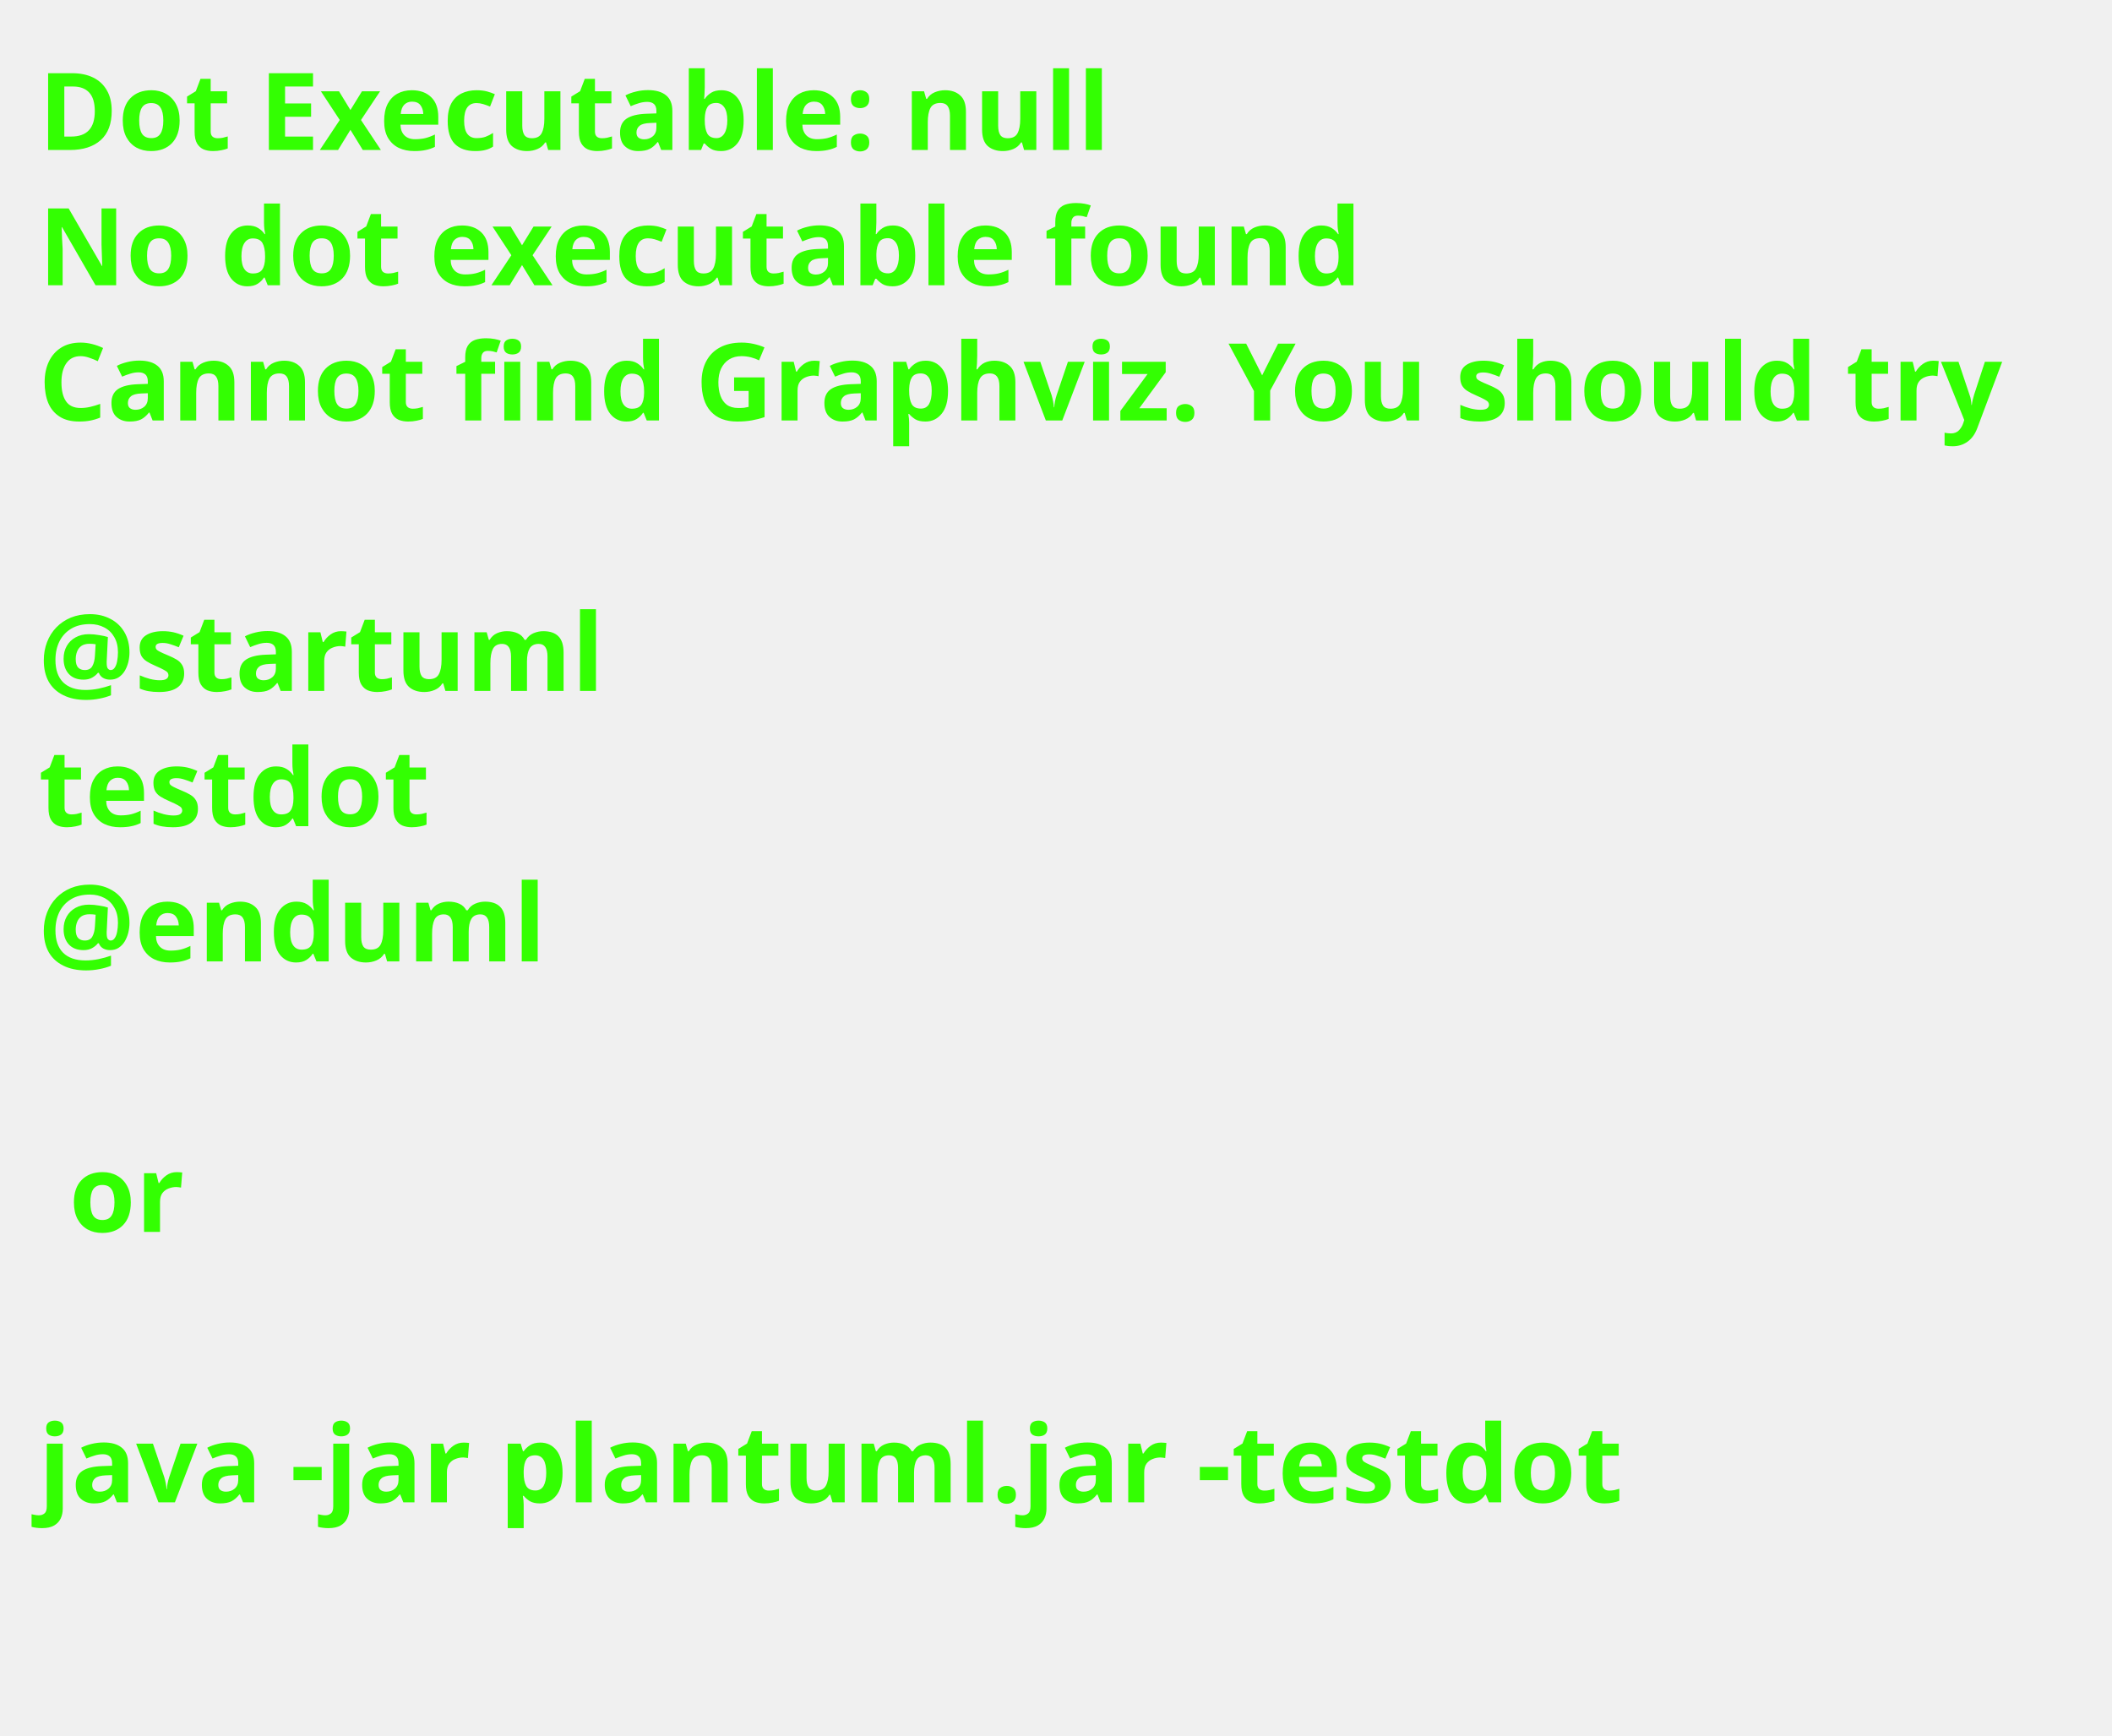
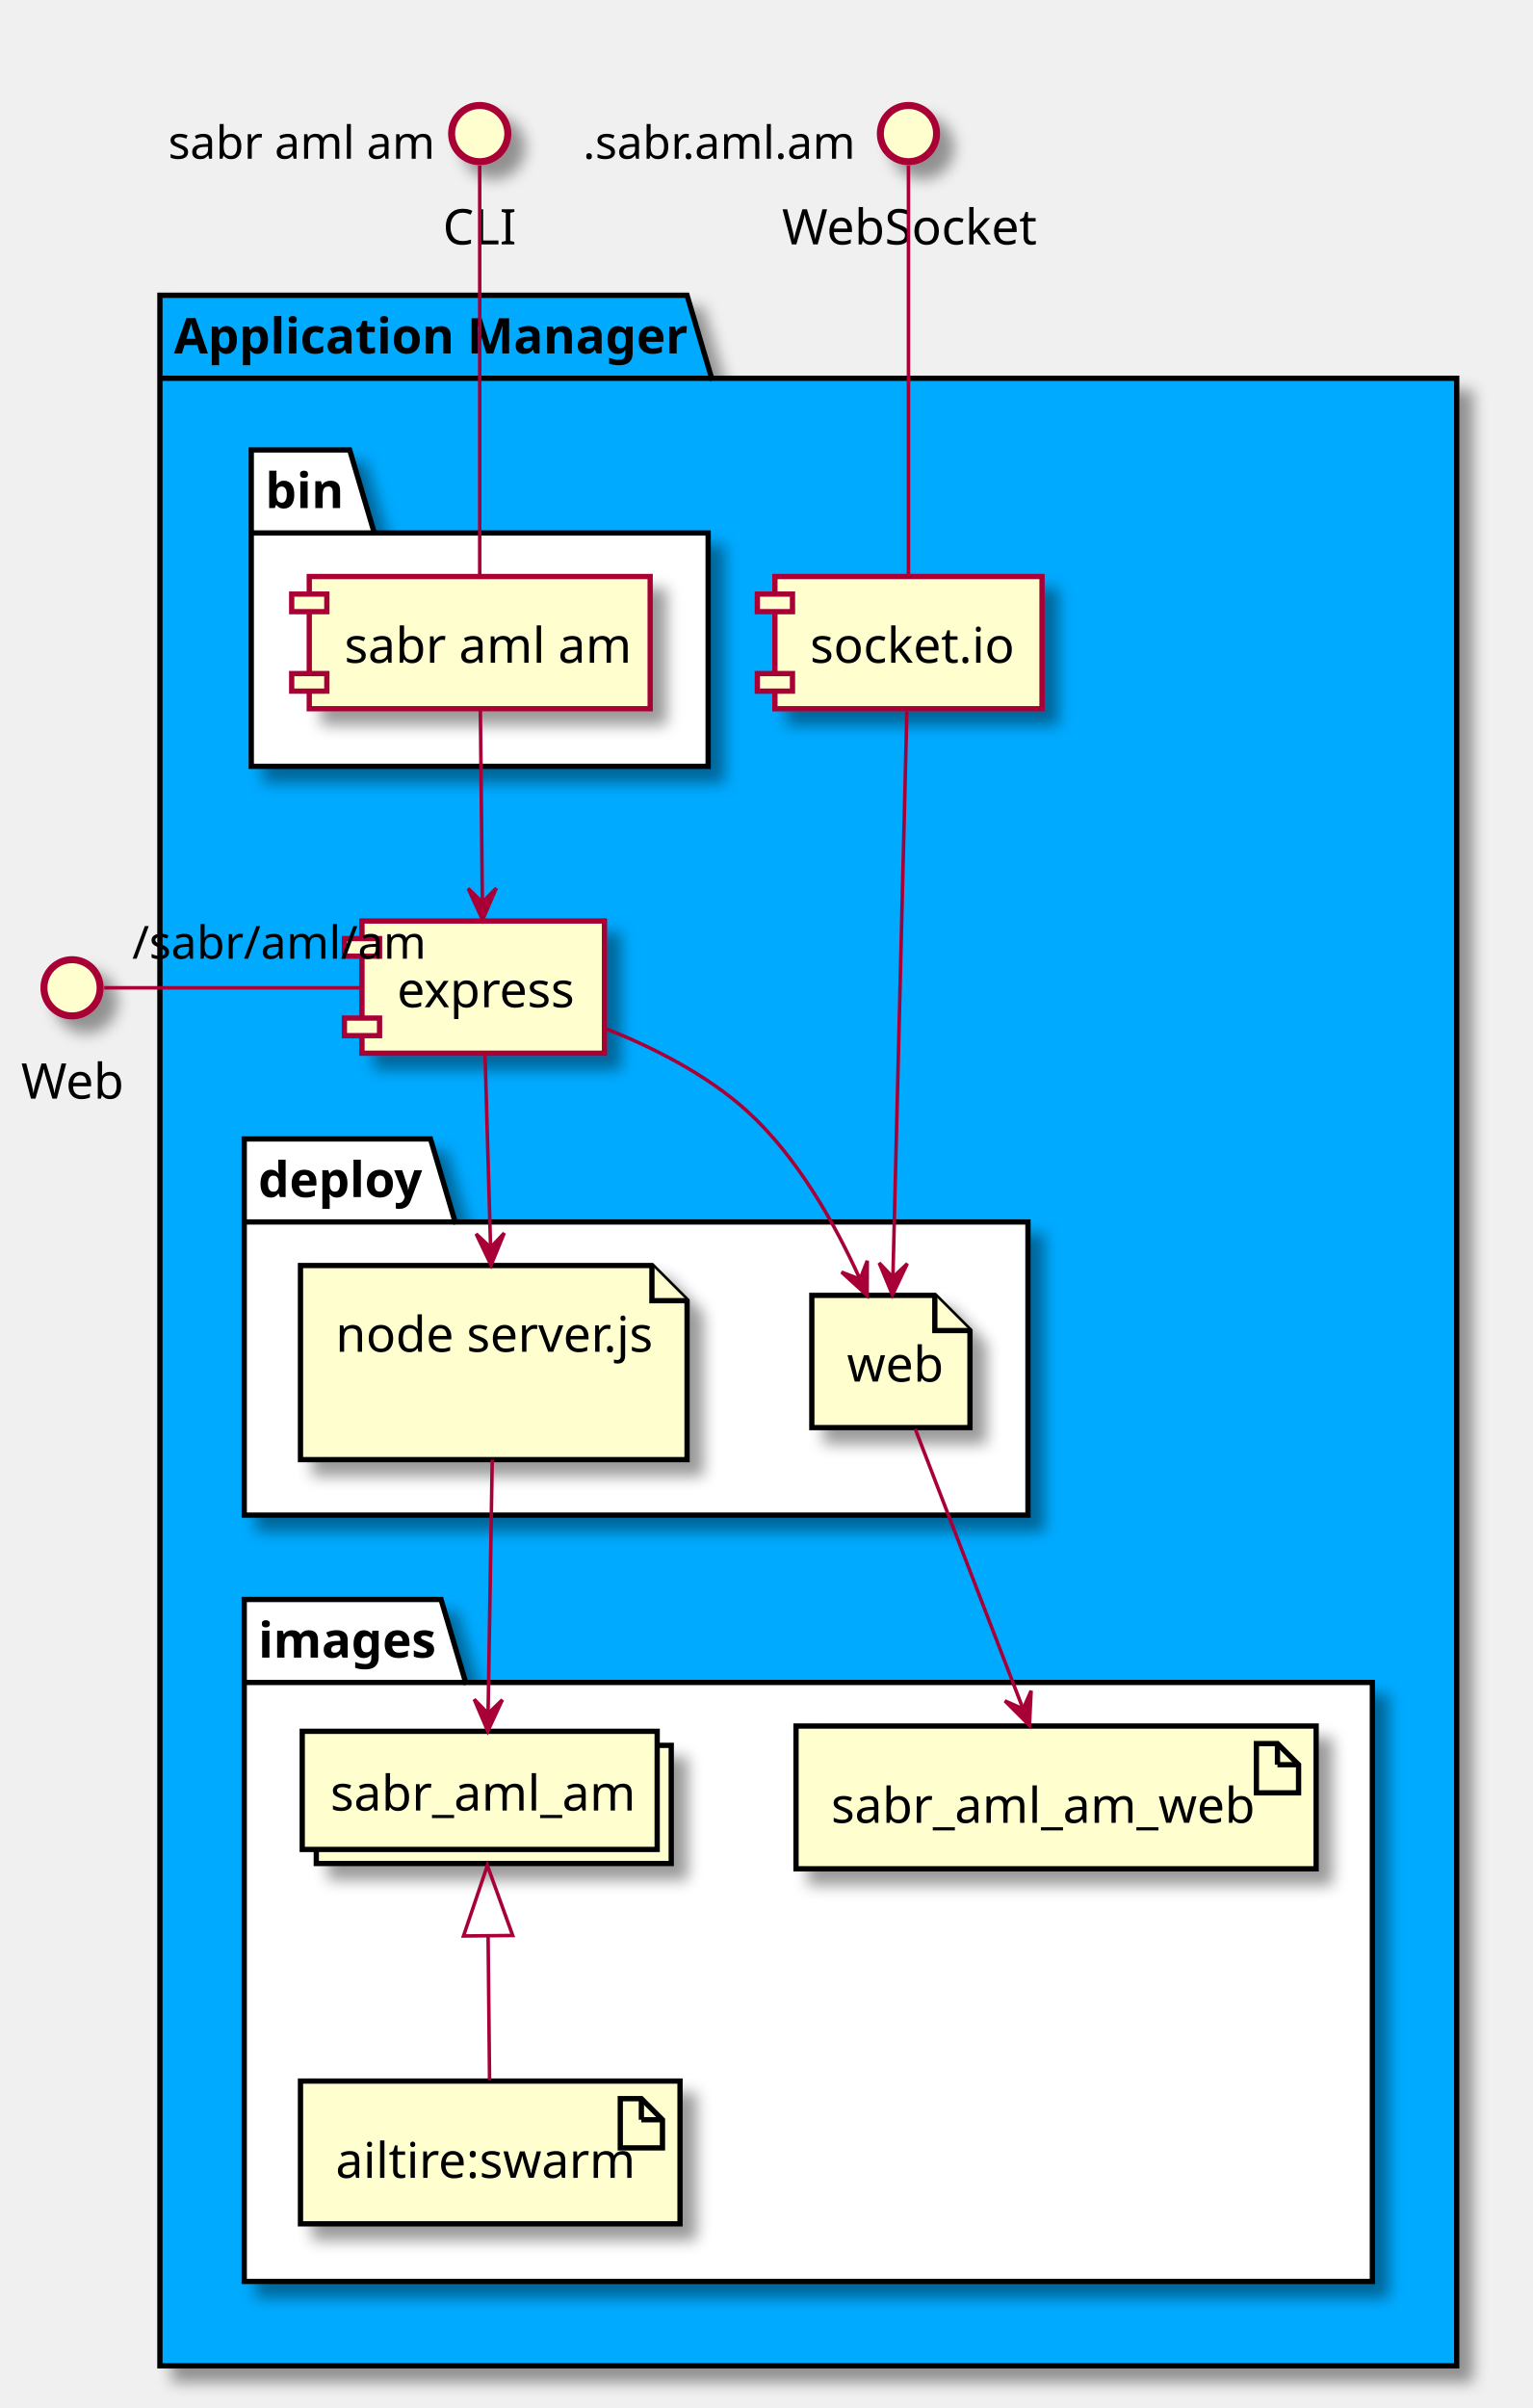
- <svg xmlns="http://www.w3.org/2000/svg" contentScriptType="application/ecmascript" contentStyleType="text/css" height="226px" preserveAspectRatio="none" style="width:275px;height:226px;background:#000000;" version="1.1" viewBox="0 0 275 226" width="275px" zoomAndPan="magnify">
-   <defs />
+ <svg xmlns="http://www.w3.org/2000/svg" contentScriptType="application/ecmascript" contentStyleType="text/css" height="685px" preserveAspectRatio="none" style="width:436px;height:685px;" version="1.1" viewBox="0 0 436 685" width="436px" zoomAndPan="magnify">
+   <defs>
+     <filter height="300%" id="f15c2kxurgdb56" width="300%" x="-1" y="-1">
+       <feGaussianBlur result="blurOut" stdDeviation="2.0" />
+       <feColorMatrix in="blurOut" result="blurOut2" type="matrix" values="0 0 0 0 0 0 0 0 0 0 0 0 0 0 0 0 0 0 .4 0" />
+       <feOffset dx="4.0" dy="4.0" in="blurOut2" result="blurOut3" />
+       <feBlend in="SourceGraphic" in2="blurOut3" mode="normal" />
+     </filter>
+   </defs>
  <g>
-     <text fill="#33FF02" font-family="sans-serif" font-size="14" font-weight="bold" lengthAdjust="spacingAndGlyphs" textLength="140" x="5" y="19.533">Dot Executable: null</text>
-     <text fill="#33FF02" font-family="sans-serif" font-size="14" font-weight="bold" lengthAdjust="spacingAndGlyphs" textLength="173" x="5" y="37.143">No dot executable found</text>
-     <text fill="#33FF02" font-family="sans-serif" font-size="14" font-weight="bold" lengthAdjust="spacingAndGlyphs" textLength="258" x="5" y="54.752">Cannot find Graphviz. You should try</text>
-     <text fill="#33FF02" font-family="sans-serif" font-size="14" font-weight="bold" lengthAdjust="spacingAndGlyphs" textLength="0" x="9" y="72.361" />
-     <text fill="#33FF02" font-family="sans-serif" font-size="14" font-weight="bold" lengthAdjust="spacingAndGlyphs" textLength="71" x="5" y="89.971">@startuml</text>
-     <text fill="#33FF02" font-family="sans-serif" font-size="14" font-weight="bold" lengthAdjust="spacingAndGlyphs" textLength="50" x="5" y="107.58">testdot</text>
-     <text fill="#33FF02" font-family="sans-serif" font-size="14" font-weight="bold" lengthAdjust="spacingAndGlyphs" textLength="66" x="5" y="125.189">@enduml</text>
-     <text fill="#33FF02" font-family="sans-serif" font-size="14" font-weight="bold" lengthAdjust="spacingAndGlyphs" textLength="0" x="9" y="142.799" />
-     <text fill="#33FF02" font-family="sans-serif" font-size="14" font-weight="bold" lengthAdjust="spacingAndGlyphs" textLength="15" x="9" y="160.408">or</text>
-     <text fill="#33FF02" font-family="sans-serif" font-size="14" font-weight="bold" lengthAdjust="spacingAndGlyphs" textLength="0" x="9" y="178.018" />
-     <text fill="#33FF02" font-family="sans-serif" font-size="14" font-weight="bold" lengthAdjust="spacingAndGlyphs" textLength="201" x="5" y="195.627">java -jar plantuml.jar -testdot</text>
-     <text fill="#33FF02" font-family="sans-serif" font-size="14" font-weight="bold" lengthAdjust="spacingAndGlyphs" textLength="0" x="9" y="213.236" />
+     <polygon fill="#00AAFF" filter="url(#f15c2kxurgdb56)" points="45.5,84,195.5,84,202.5,107.609,414.5,107.609,414.5,673,45.5,673,45.5,84" style="stroke: #000000; stroke-width: 1.5;" />
+     <line style="stroke: #000000; stroke-width: 1.5;" x1="45.5" x2="202.5" y1="107.609" y2="107.609" />
+     <text fill="#000000" font-family="sans-serif" font-size="14" font-weight="bold" lengthAdjust="spacingAndGlyphs" textLength="144" x="49.5" y="100.533">Application Manager</text>
+     <polygon fill="#FFFFFF" filter="url(#f15c2kxurgdb56)" points="71.5,128,99.5,128,106.5,151.609,201.5,151.609,201.5,218,71.5,218,71.5,128" style="stroke: #000000; stroke-width: 1.5;" />
+     <line style="stroke: #000000; stroke-width: 1.5;" x1="71.5" x2="106.5" y1="151.609" y2="151.609" />
+     <text fill="#000000" font-family="sans-serif" font-size="14" font-weight="bold" lengthAdjust="spacingAndGlyphs" textLength="22" x="75.5" y="144.533">bin</text>
+     <polygon fill="#FFFFFF" filter="url(#f15c2kxurgdb56)" points="69.5,324,122.5,324,129.5,347.609,292.5,347.609,292.5,431,69.5,431,69.5,324" style="stroke: #000000; stroke-width: 1.5;" />
+     <line style="stroke: #000000; stroke-width: 1.5;" x1="69.5" x2="129.5" y1="347.609" y2="347.609" />
+     <text fill="#000000" font-family="sans-serif" font-size="14" font-weight="bold" lengthAdjust="spacingAndGlyphs" textLength="47" x="73.5" y="340.533">deploy</text>
+     <polygon fill="#FFFFFF" filter="url(#f15c2kxurgdb56)" points="69.5,455,125.5,455,132.5,478.609,390.5,478.609,390.5,649,69.5,649,69.5,455" style="stroke: #000000; stroke-width: 1.5;" />
+     <line style="stroke: #000000; stroke-width: 1.5;" x1="69.5" x2="132.5" y1="478.609" y2="478.609" />
+     <text fill="#000000" font-family="sans-serif" font-size="14" font-weight="bold" lengthAdjust="spacingAndGlyphs" textLength="50" x="73.5" y="471.533">images</text>
+     <rect fill="#FEFECE" filter="url(#f15c2kxurgdb56)" height="37.609" style="stroke: #A80036; stroke-width: 1.5;" width="69" x="103" y="262" />
+     <rect fill="#FEFECE" height="5" style="stroke: #A80036; stroke-width: 1.5;" width="10" x="98" y="267" />
+     <rect fill="#FEFECE" height="5" style="stroke: #A80036; stroke-width: 1.5;" width="10" x="98" y="289.609" />
+     <text fill="#000000" font-family="sans-serif" font-size="14" lengthAdjust="spacingAndGlyphs" textLength="49" x="113" y="286.533">express</text>
+     <rect fill="#FEFECE" filter="url(#f15c2kxurgdb56)" height="37.609" style="stroke: #A80036; stroke-width: 1.5;" width="76" x="220.5" y="164" />
+     <rect fill="#FEFECE" height="5" style="stroke: #A80036; stroke-width: 1.5;" width="10" x="215.5" y="169" />
+     <rect fill="#FEFECE" height="5" style="stroke: #A80036; stroke-width: 1.5;" width="10" x="215.5" y="191.609" />
+     <text fill="#000000" font-family="sans-serif" font-size="14" lengthAdjust="spacingAndGlyphs" textLength="56" x="230.5" y="188.533">socket.io</text>
+     <rect fill="#FEFECE" filter="url(#f15c2kxurgdb56)" height="37.609" style="stroke: #A80036; stroke-width: 1.5;" width="97" x="88" y="164" />
+     <rect fill="#FEFECE" height="5" style="stroke: #A80036; stroke-width: 1.5;" width="10" x="83" y="169" />
+     <rect fill="#FEFECE" height="5" style="stroke: #A80036; stroke-width: 1.5;" width="10" x="83" y="191.609" />
+     <text fill="#000000" font-family="sans-serif" font-size="14" lengthAdjust="spacingAndGlyphs" textLength="77" x="98" y="188.533">sabr aml am</text>
+     <polygon fill="#FEFECE" filter="url(#f15c2kxurgdb56)" points="85.5,360,85.5,415.219,195.5,415.219,195.5,370,185.5,360,85.5,360" style="stroke: #000000; stroke-width: 1.5;" />
+     <path d="M185.5,360 L185.5,370 L195.5,370 " fill="#FEFECE" style="stroke: #000000; stroke-width: 1.5;" />
+     <text fill="#000000" font-family="sans-serif" font-size="14" lengthAdjust="spacingAndGlyphs" textLength="90" x="95.5" y="384.533">node server.js</text>
+     <text fill="#000000" font-family="sans-serif" font-size="14" lengthAdjust="spacingAndGlyphs" textLength="0" x="99.5" y="402.143" />
+     <polygon fill="#FEFECE" filter="url(#f15c2kxurgdb56)" points="231,368.5,231,406.109,276,406.109,276,378.5,266,368.5,231,368.5" style="stroke: #000000; stroke-width: 1.5;" />
+     <path d="M266,368.5 L266,378.5 L276,378.5 " fill="#FEFECE" style="stroke: #000000; stroke-width: 1.5;" />
+     <text fill="#000000" font-family="sans-serif" font-size="14" lengthAdjust="spacingAndGlyphs" textLength="25" x="241" y="393.033">web</text>
+     <rect fill="#FEFECE" filter="url(#f15c2kxurgdb56)" height="33.609" style="stroke: #000000; stroke-width: 1.5;" width="101" x="90" y="496.5" />
+     <rect fill="#FEFECE" height="33.609" style="stroke: #000000; stroke-width: 1.5;" width="101" x="86" y="492.5" />
+     <text fill="#000000" font-family="sans-serif" font-size="14" lengthAdjust="spacingAndGlyphs" textLength="85" x="94" y="515.033">sabr_aml_am</text>
+     <rect fill="#FEFECE" filter="url(#f15c2kxurgdb56)" height="40.609" style="stroke: #000000; stroke-width: 1.5;" width="108" x="85.5" y="592" />
+     <polygon fill="#FEFECE" points="176.5,597,176.5,611,188.5,611,188.5,603,182.5,597,176.5,597" style="stroke: #000000; stroke-width: 1.5;" />
+     <line style="stroke: #000000; stroke-width: 1.5;" x1="182.5" x2="182.5" y1="597" y2="603" />
+     <line style="stroke: #000000; stroke-width: 1.5;" x1="188.5" x2="182.5" y1="603" y2="603" />
+     <text fill="#000000" font-family="sans-serif" font-size="14" lengthAdjust="spacingAndGlyphs" textLength="78" x="95.5" y="619.533">ailtire:swarm</text>
+     <rect fill="#FEFECE" filter="url(#f15c2kxurgdb56)" height="40.609" style="stroke: #000000; stroke-width: 1.5;" width="148" x="226.5" y="491" />
+     <polygon fill="#FEFECE" points="357.5,496,357.5,510,369.5,510,369.5,502,363.5,496,357.5,496" style="stroke: #000000; stroke-width: 1.5;" />
+     <line style="stroke: #000000; stroke-width: 1.5;" x1="363.5" x2="363.5" y1="496" y2="502" />
+     <line style="stroke: #000000; stroke-width: 1.5;" x1="369.5" x2="363.5" y1="502" y2="502" />
+     <text fill="#000000" font-family="sans-serif" font-size="14" lengthAdjust="spacingAndGlyphs" textLength="118" x="236.5" y="518.533">sabr_aml_am_web</text>
+     <ellipse cx="136.5" cy="38" fill="#FEFECE" filter="url(#f15c2kxurgdb56)" rx="8" ry="8" style="stroke: #A80036; stroke-width: 2.0;" />
+     <text fill="#000000" font-family="sans-serif" font-size="14" lengthAdjust="spacingAndGlyphs" textLength="21" x="126" y="69.533">CLI</text>
+     <ellipse cx="20.5" cy="281" fill="#FEFECE" filter="url(#f15c2kxurgdb56)" rx="8" ry="8" style="stroke: #A80036; stroke-width: 2.0;" />
+     <text fill="#000000" font-family="sans-serif" font-size="14" lengthAdjust="spacingAndGlyphs" textLength="29" x="6" y="312.533">Web</text>
+     <ellipse cx="258.5" cy="38" fill="#FEFECE" filter="url(#f15c2kxurgdb56)" rx="8" ry="8" style="stroke: #A80036; stroke-width: 2.0;" />
+     <text fill="#000000" font-family="sans-serif" font-size="14" lengthAdjust="spacingAndGlyphs" textLength="72" x="222.5" y="69.533">WebSocket</text>
+     <path d="M136.688,202.057 C136.849,217.513 137.082,239.865 137.257,256.673 " fill="none" id="binName-REST" style="stroke: #A80036; stroke-width: 1.0;" />
+     <polygon fill="#A80036" points="137.309,261.698,141.216,252.657,137.258,256.698,133.217,252.74,137.309,261.698" style="stroke: #A80036; stroke-width: 1.0;" />
+     <path d="M138.023,300.203 C138.452,315.147 139.07,336.673 139.581,354.487 " fill="none" id="REST-sabr_aml_am_container" style="stroke: #A80036; stroke-width: 1.0;" />
+     <polygon fill="#A80036" points="139.736,359.885,143.475,350.773,139.592,354.887,135.478,351.004,139.736,359.885" style="stroke: #A80036; stroke-width: 1.0;" />
+     <path d="M172.231,292.572 C185.906,297.979 201.044,305.648 212.5,316 C226.94,329.049 237.694,348.411 244.557,363.545 " fill="none" id="REST-web_container" style="stroke: #A80036; stroke-width: 1.0;" />
+     <polygon fill="#A80036" points="246.735,368.499,246.776,358.65,244.723,363.921,239.452,361.869,246.735,368.499" style="stroke: #A80036; stroke-width: 1.0;" />
+     <path d="M258.047,202.328 C257.136,239.225 255.083,322.407 254.077,363.138 " fill="none" id="socket-web_container" style="stroke: #A80036; stroke-width: 1.0;" />
+     <polygon fill="#A80036" points="253.948,368.36,258.168,359.461,254.071,363.361,250.17,359.264,253.948,368.36" style="stroke: #A80036; stroke-width: 1.0;" />
+     <path d="M138.888,550.896 C139.029,564.862 139.183,580.071 139.301,591.759 " fill="none" id="sabr_aml_amimage-ailtireswarm" style="stroke: #A80036; stroke-width: 1.0;" />
+     <polygon fill="none" points="131.886,550.728,138.683,530.658,145.885,550.586,131.886,550.728" style="stroke: #A80036; stroke-width: 1.0;" />
+     <path d="M140.061,415.273 C139.707,436.871 139.214,466.931 138.878,487.465 " fill="none" id="sabr_aml_am_container-sabr_aml_amimage" style="stroke: #A80036; stroke-width: 1.0;" />
+     <polygon fill="#A80036" points="138.796,492.469,142.942,483.535,138.877,487.47,134.943,483.405,138.796,492.469" style="stroke: #A80036; stroke-width: 1.0;" />
+     <path d="M260.435,406.502 C268.54,427.541 281.995,462.465 291.051,485.972 " fill="none" id="web_container-sabr_aml_am_web" style="stroke: #A80036; stroke-width: 1.0;" />
+     <polygon fill="#A80036" points="292.913,490.805,293.411,480.969,291.116,486.139,285.945,483.844,292.913,490.805" style="stroke: #A80036; stroke-width: 1.0;" />
+     <path d="M136.5,47.098 C136.5,69.432 136.5,132.318 136.5,163.705 " fill="none" id="CLI-binName" style="stroke: #A80036; stroke-width: 1.0;" />
+     <text fill="#000000" font-family="sans-serif" font-size="13" lengthAdjust="spacingAndGlyphs" textLength="72" x="47.875" y="45.15">sabr aml am</text>
+     <path d="M29.641,281 C54.078,281 78.514,281 102.951,281 " fill="none" id="Web-REST" style="stroke: #A80036; stroke-width: 1.0;" />
+     <text fill="#000000" font-family="sans-serif" font-size="13" lengthAdjust="spacingAndGlyphs" textLength="76" x="37.621" y="272.718">/sabr/aml/am</text>
+     <path d="M258.5,47.098 C258.5,69.432 258.5,132.318 258.5,163.705 " fill="none" id="WebSocket-socket" style="stroke: #A80036; stroke-width: 1.0;" />
+     <text fill="#000000" font-family="sans-serif" font-size="13" lengthAdjust="spacingAndGlyphs" textLength="76" x="165.875" y="45.15">.sabr.aml.am</text>
  </g>
</svg>
